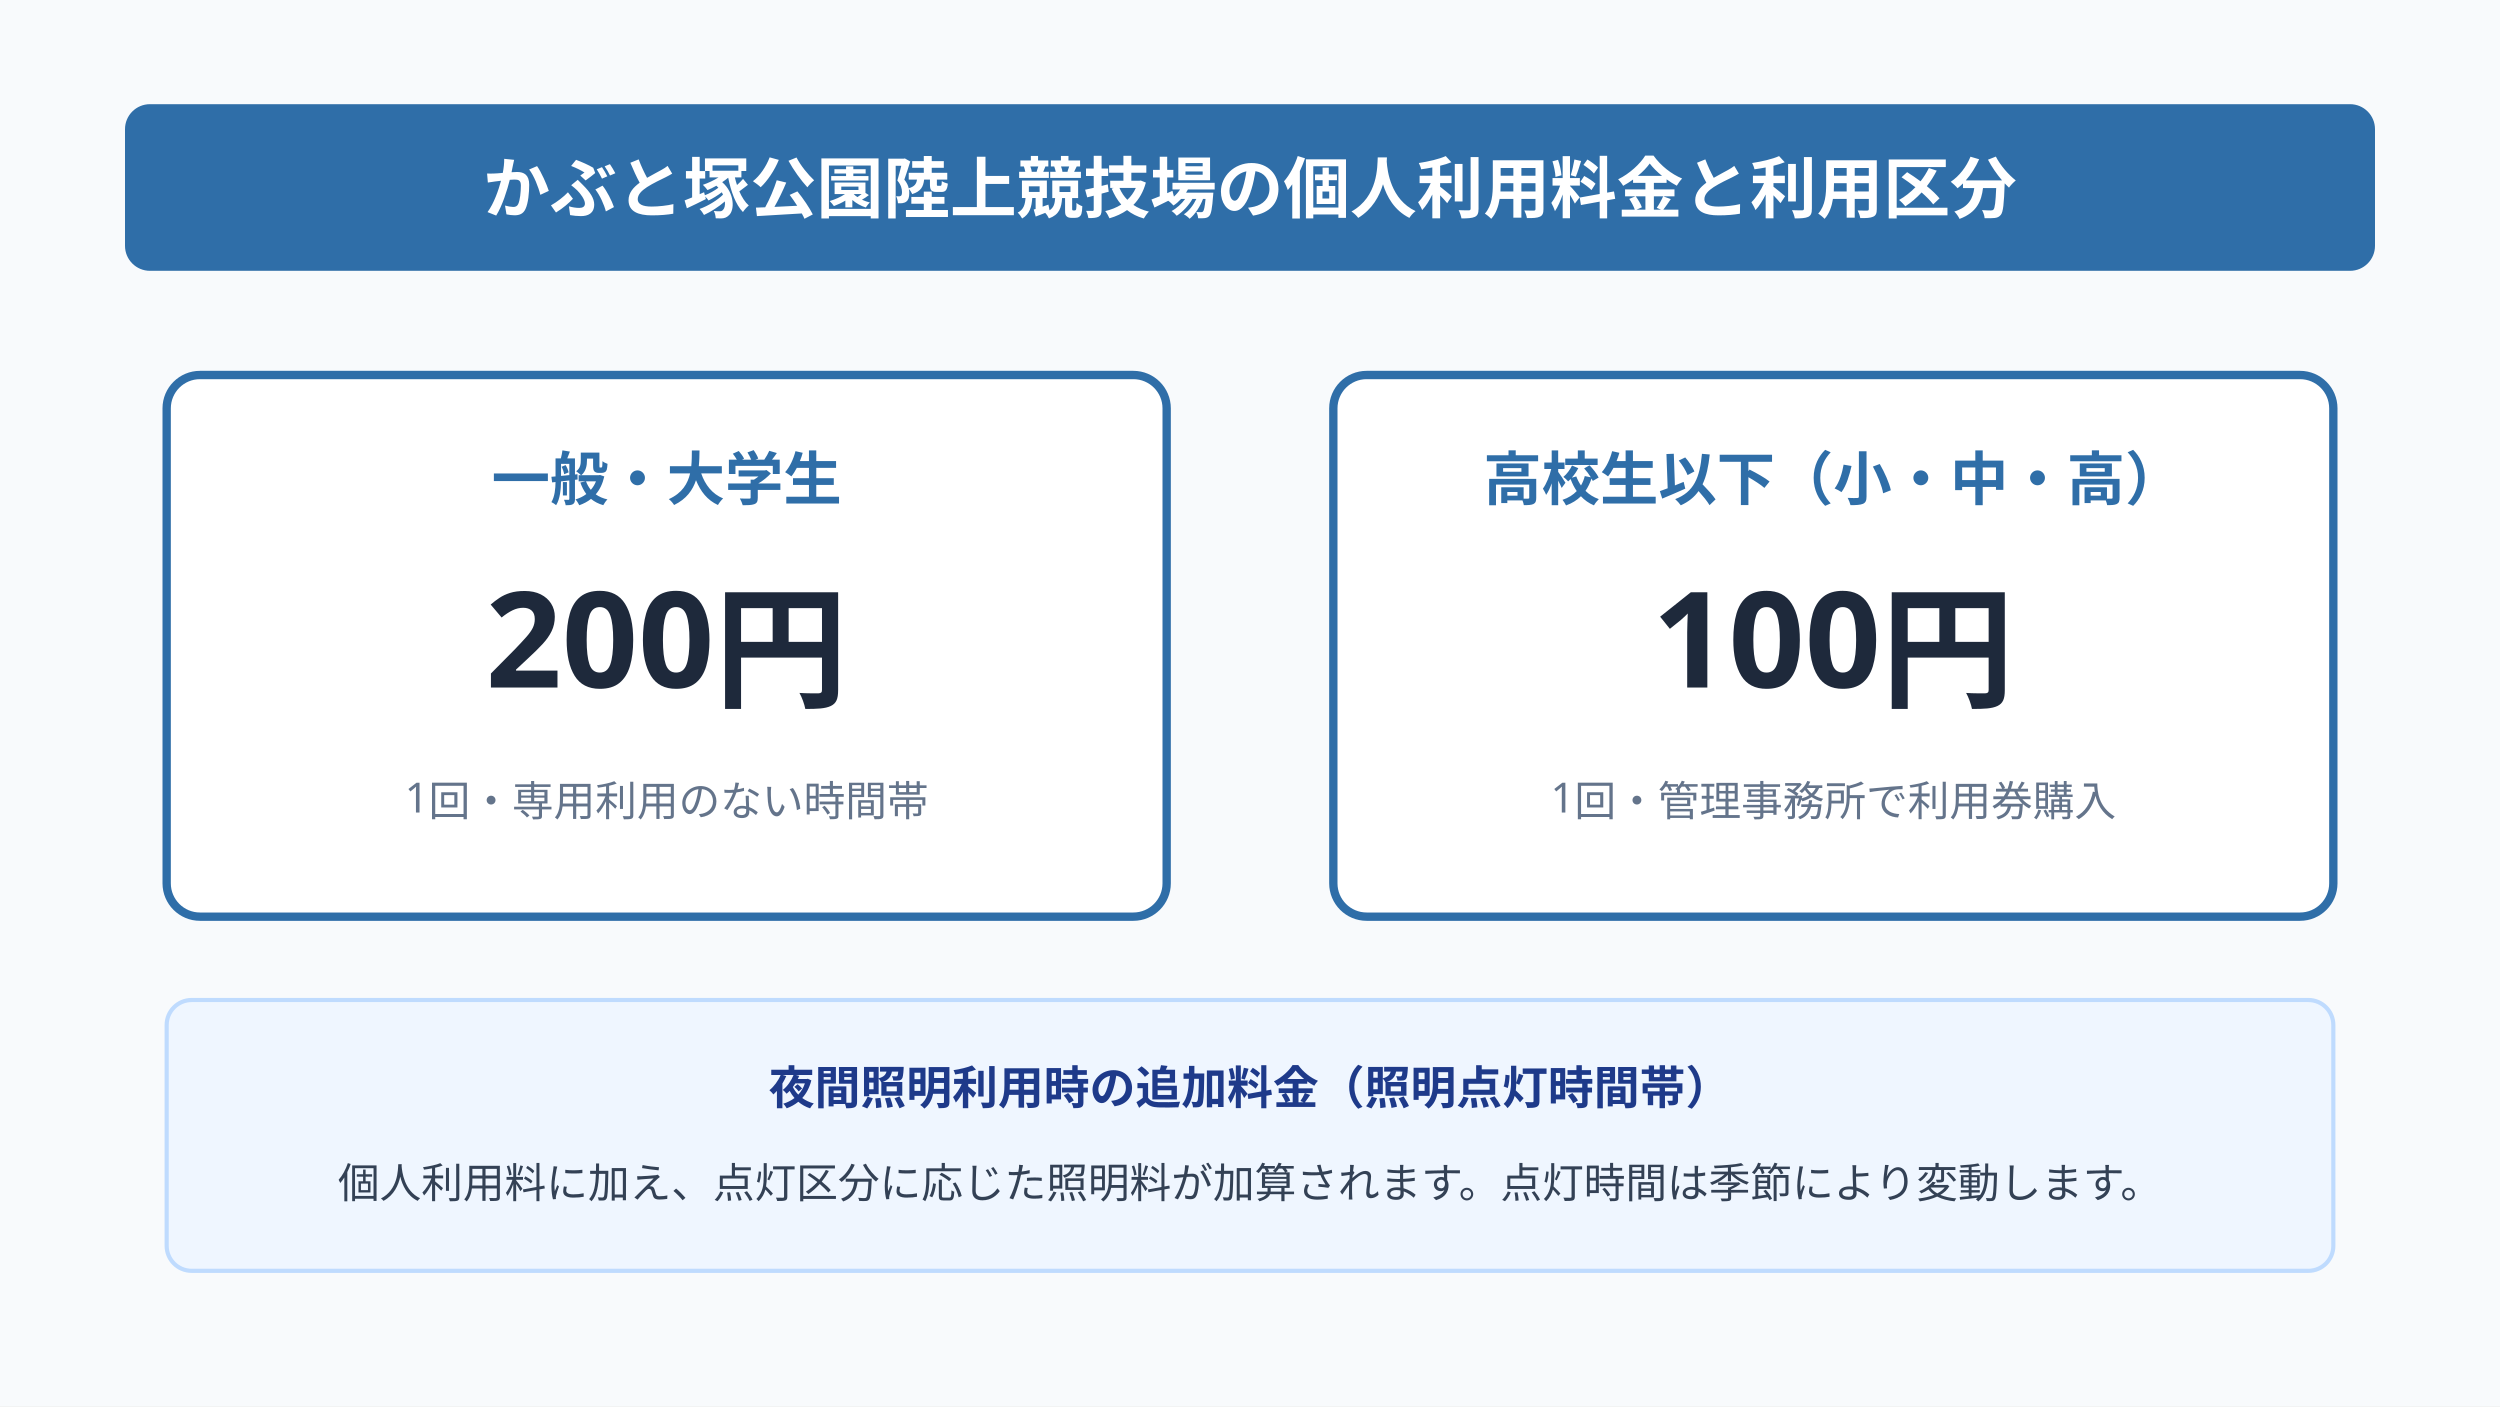
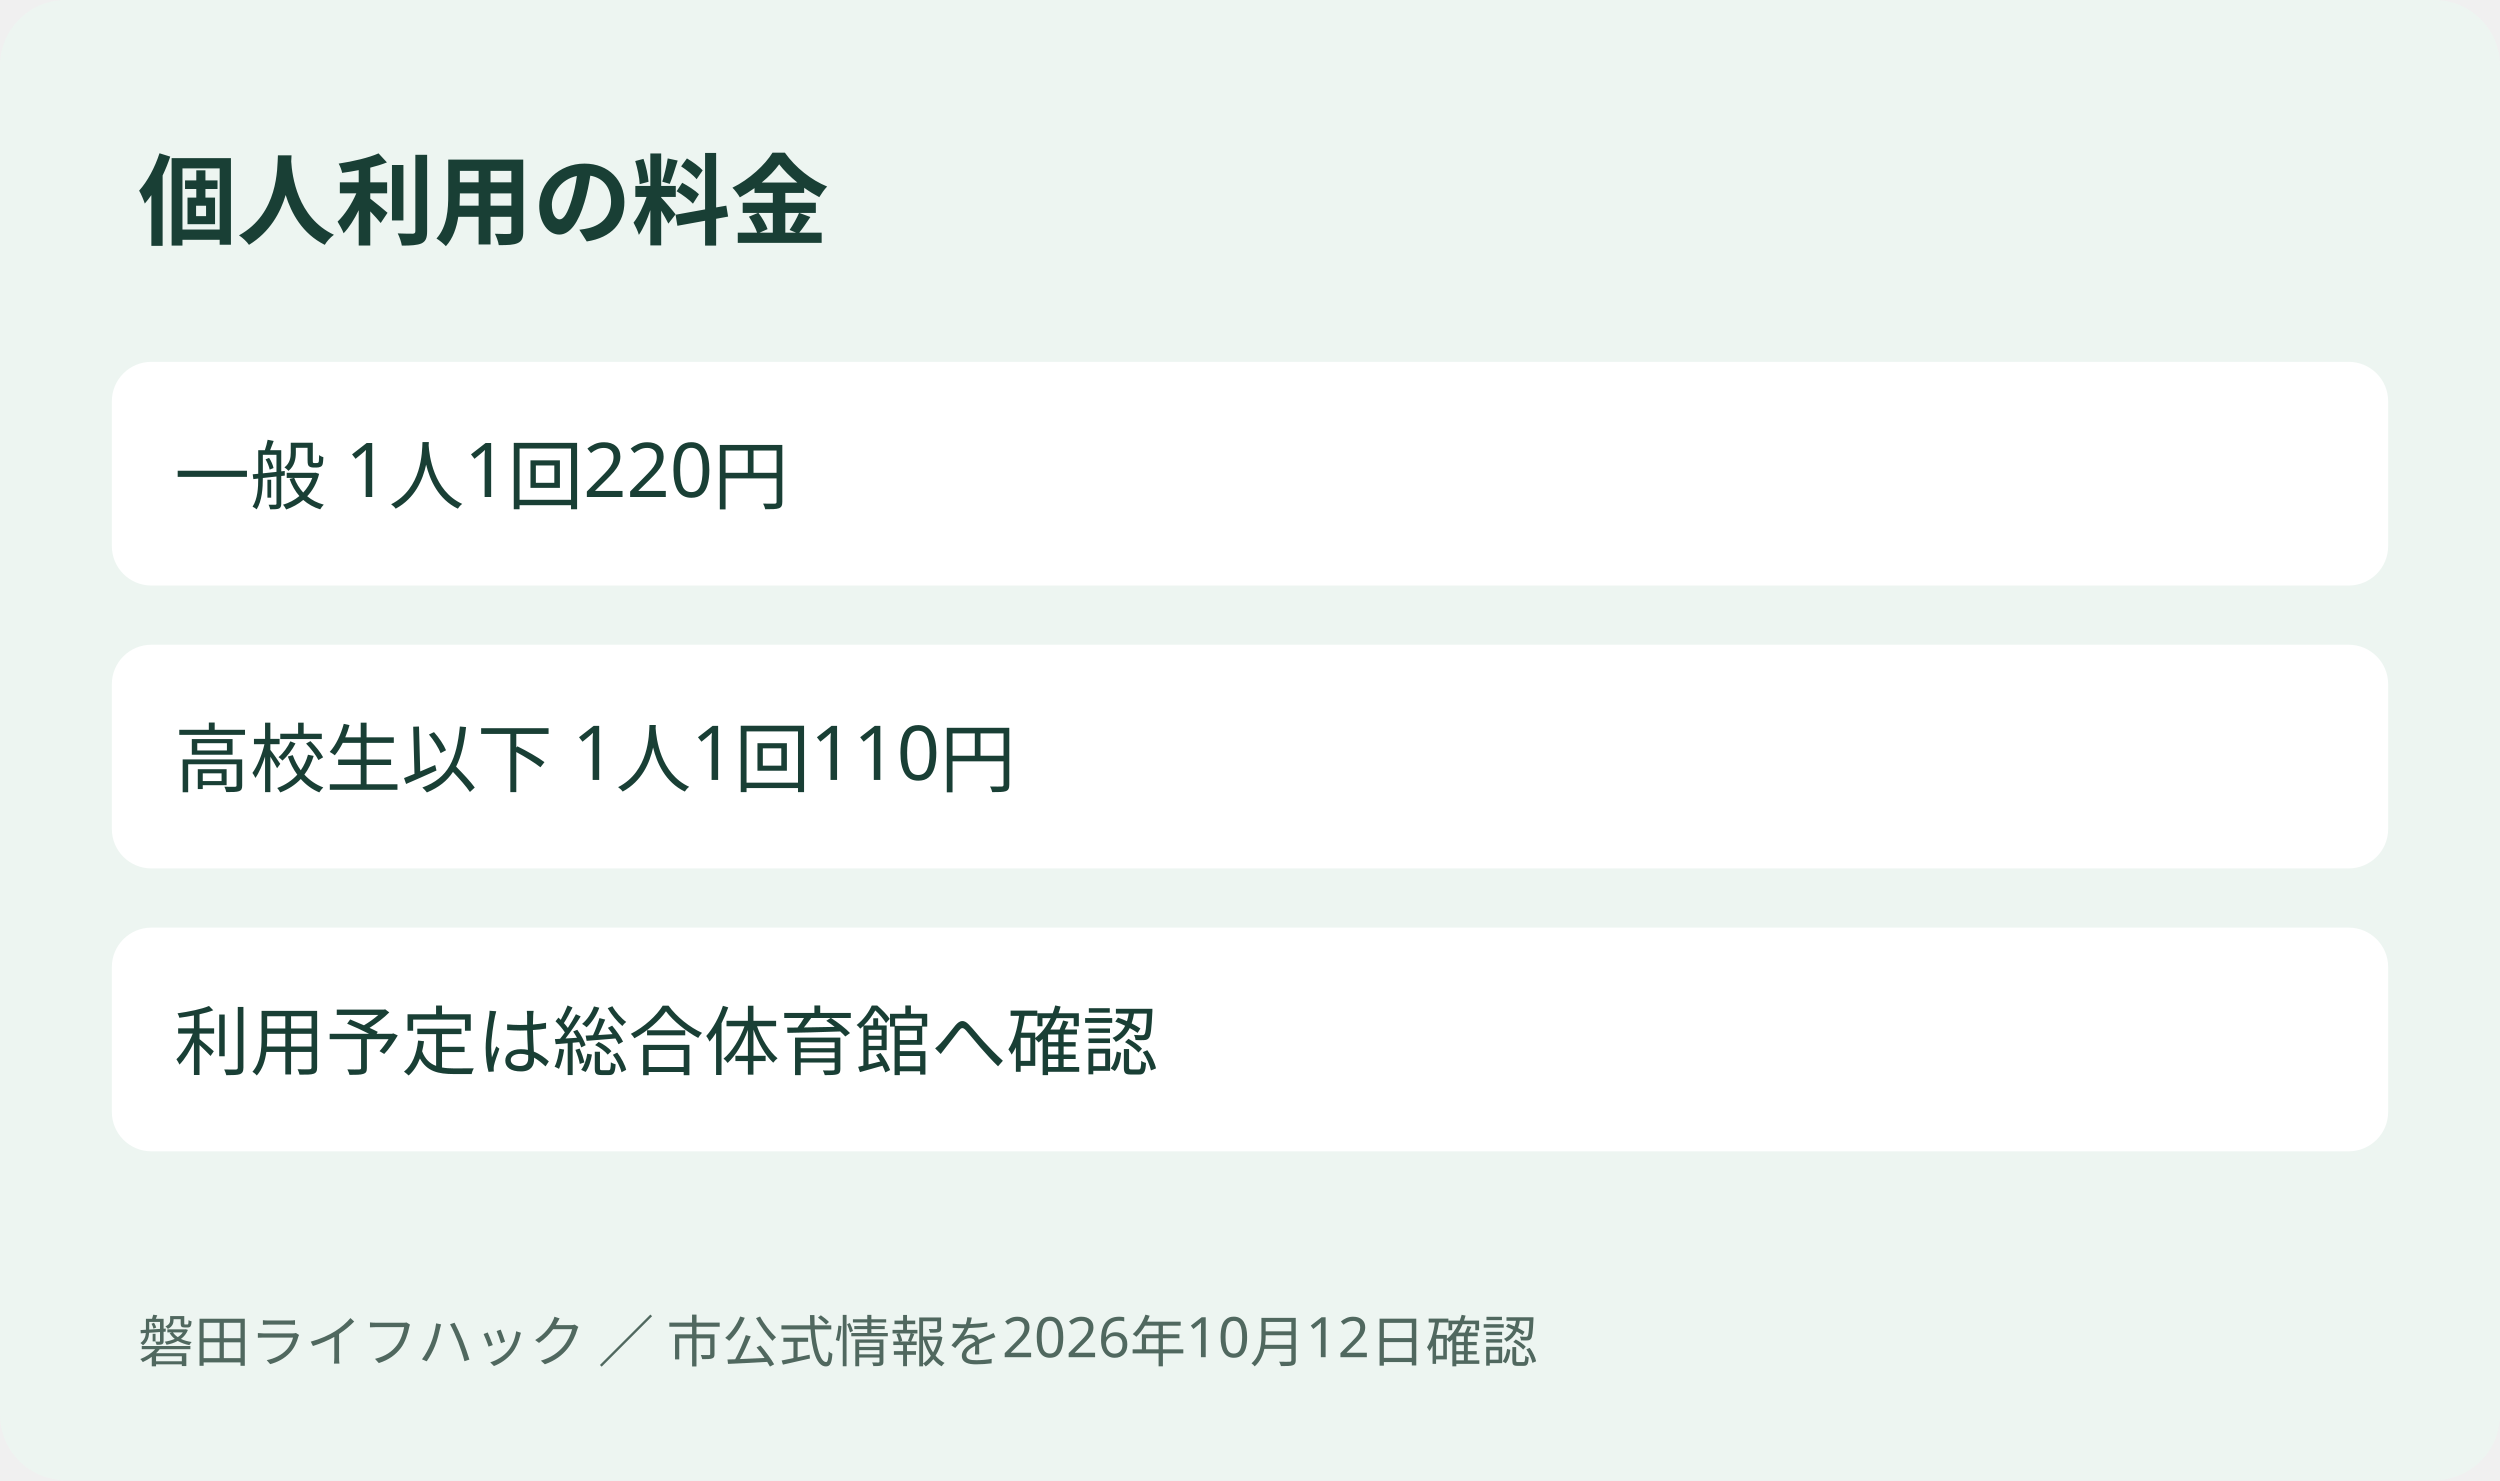
- <svg xmlns="http://www.w3.org/2000/svg" viewBox="0 0 1200 675" width="1200" height="675" data-illustration="iwata-editorial">
-   <rect width="1200" height="675" fill="#f8fafc" />
-   <rect x="60" y="50" width="1080" height="80" rx="12" fill="#2f6ea8" />
-   <text x="600" y="102" fill="#ffffff" font-size="32" font-weight="bold" text-anchor="middle" font-family="sans-serif">かぶと塚公園陸上競技場の個人利用料金と利用区分</text>
-   <rect x="80" y="180" width="480" height="260" rx="16" fill="#ffffff" stroke="#2f6ea8" stroke-width="4" />
-   <text x="320" y="240" fill="#2f6ea8" font-size="28" font-weight="bold" text-anchor="middle" font-family="sans-serif">一般・大学生</text>
-   <text x="320" y="330" fill="#1e293b" font-size="64" font-weight="bold" text-anchor="middle" font-family="sans-serif">200円</text>
-   <text x="320" y="390" fill="#64748b" font-size="20" text-anchor="middle" font-family="sans-serif">1回・専用利用のない時間帯</text>
-   <rect x="640" y="180" width="480" height="260" rx="16" fill="#ffffff" stroke="#2f6ea8" stroke-width="4" />
-   <text x="880" y="240" fill="#2f6ea8" font-size="28" font-weight="bold" text-anchor="middle" font-family="sans-serif">高校生以下（小・中・高）</text>
-   <text x="880" y="330" fill="#1e293b" font-size="64" font-weight="bold" text-anchor="middle" font-family="sans-serif">100円</text>
-   <text x="880" y="390" fill="#64748b" font-size="20" text-anchor="middle" font-family="sans-serif">1回・管理事務所で利用券購入</text>
-   <rect x="80" y="480" width="1040" height="130" rx="12" fill="#eff6ff" stroke="#bfdbfe" stroke-width="2" />
-   <text x="600" y="530" fill="#1e3a8a" font-size="22" font-weight="bold" text-anchor="middle" font-family="sans-serif">夜間照明利用時の追加料金（照明点灯時間帯）</text>
-   <text x="600" y="575" fill="#334155" font-size="20" text-anchor="middle" font-family="sans-serif">個人利用料に加え、点灯区分に応じた照明料が加算されます。点灯時間は季節により変動します。</text>
+ <svg xmlns="http://www.w3.org/2000/svg" viewBox="0 0 760 450" role="img" data-illustration="iwata-editorial">
+   <rect width="760" height="450" rx="20" fill="#edf5f1" />
+   <g font-family="sans-serif" fill="#193f35">
+     <text x="42" y="72" font-size="30" font-weight="700">個人利用の料金</text>
+     <rect x="34" y="110" width="692" height="68" rx="12" fill="white" />
+     <text x="53" y="153" font-size="23">一般 1人1回220円</text>
+     <rect x="34" y="196" width="692" height="68" rx="12" fill="white" />
+     <text x="53" y="239" font-size="23">高校生以下 1人1回110円</text>
+     <rect x="34" y="282" width="692" height="68" rx="12" fill="white" />
+     <text x="53" y="325" font-size="23">利用予定は総合体育館へ確認</text>
+   </g>
+   <text x="42" y="414" font-family="sans-serif" font-size="17" fill="#50685f">磐田ライフハック ／ 市公式情報を2026年10月12日確認</text>
</svg>
